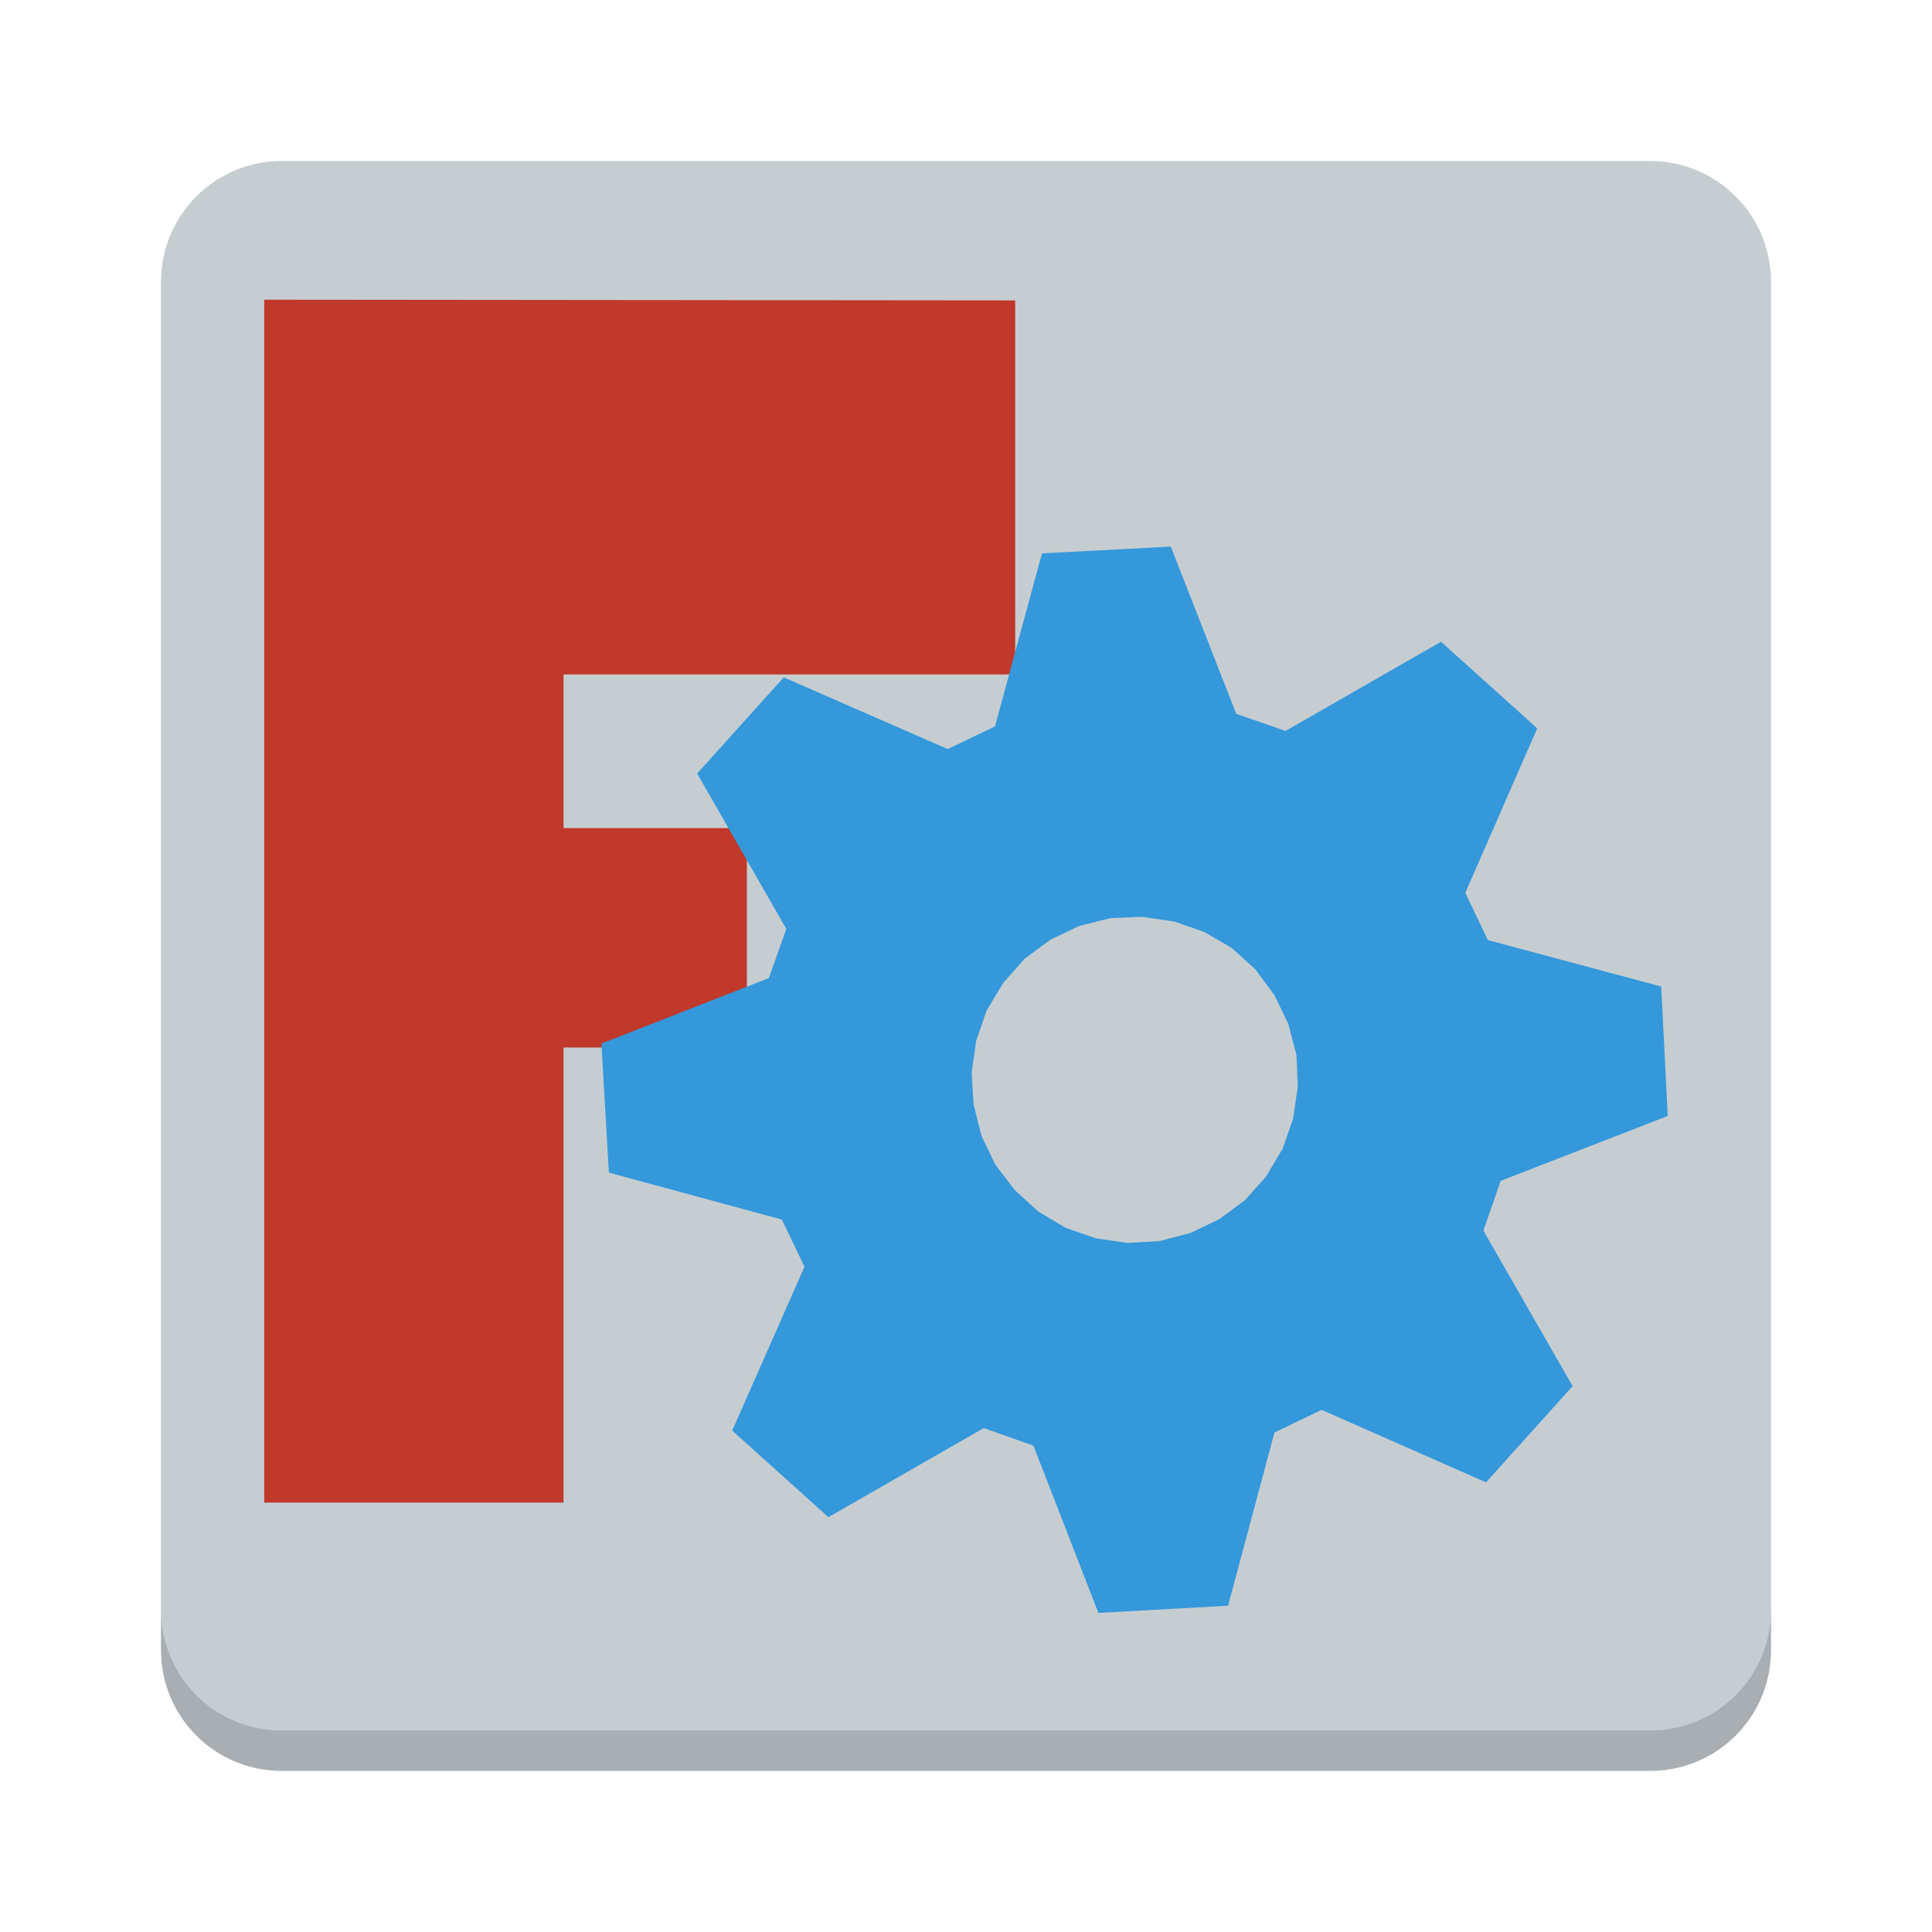
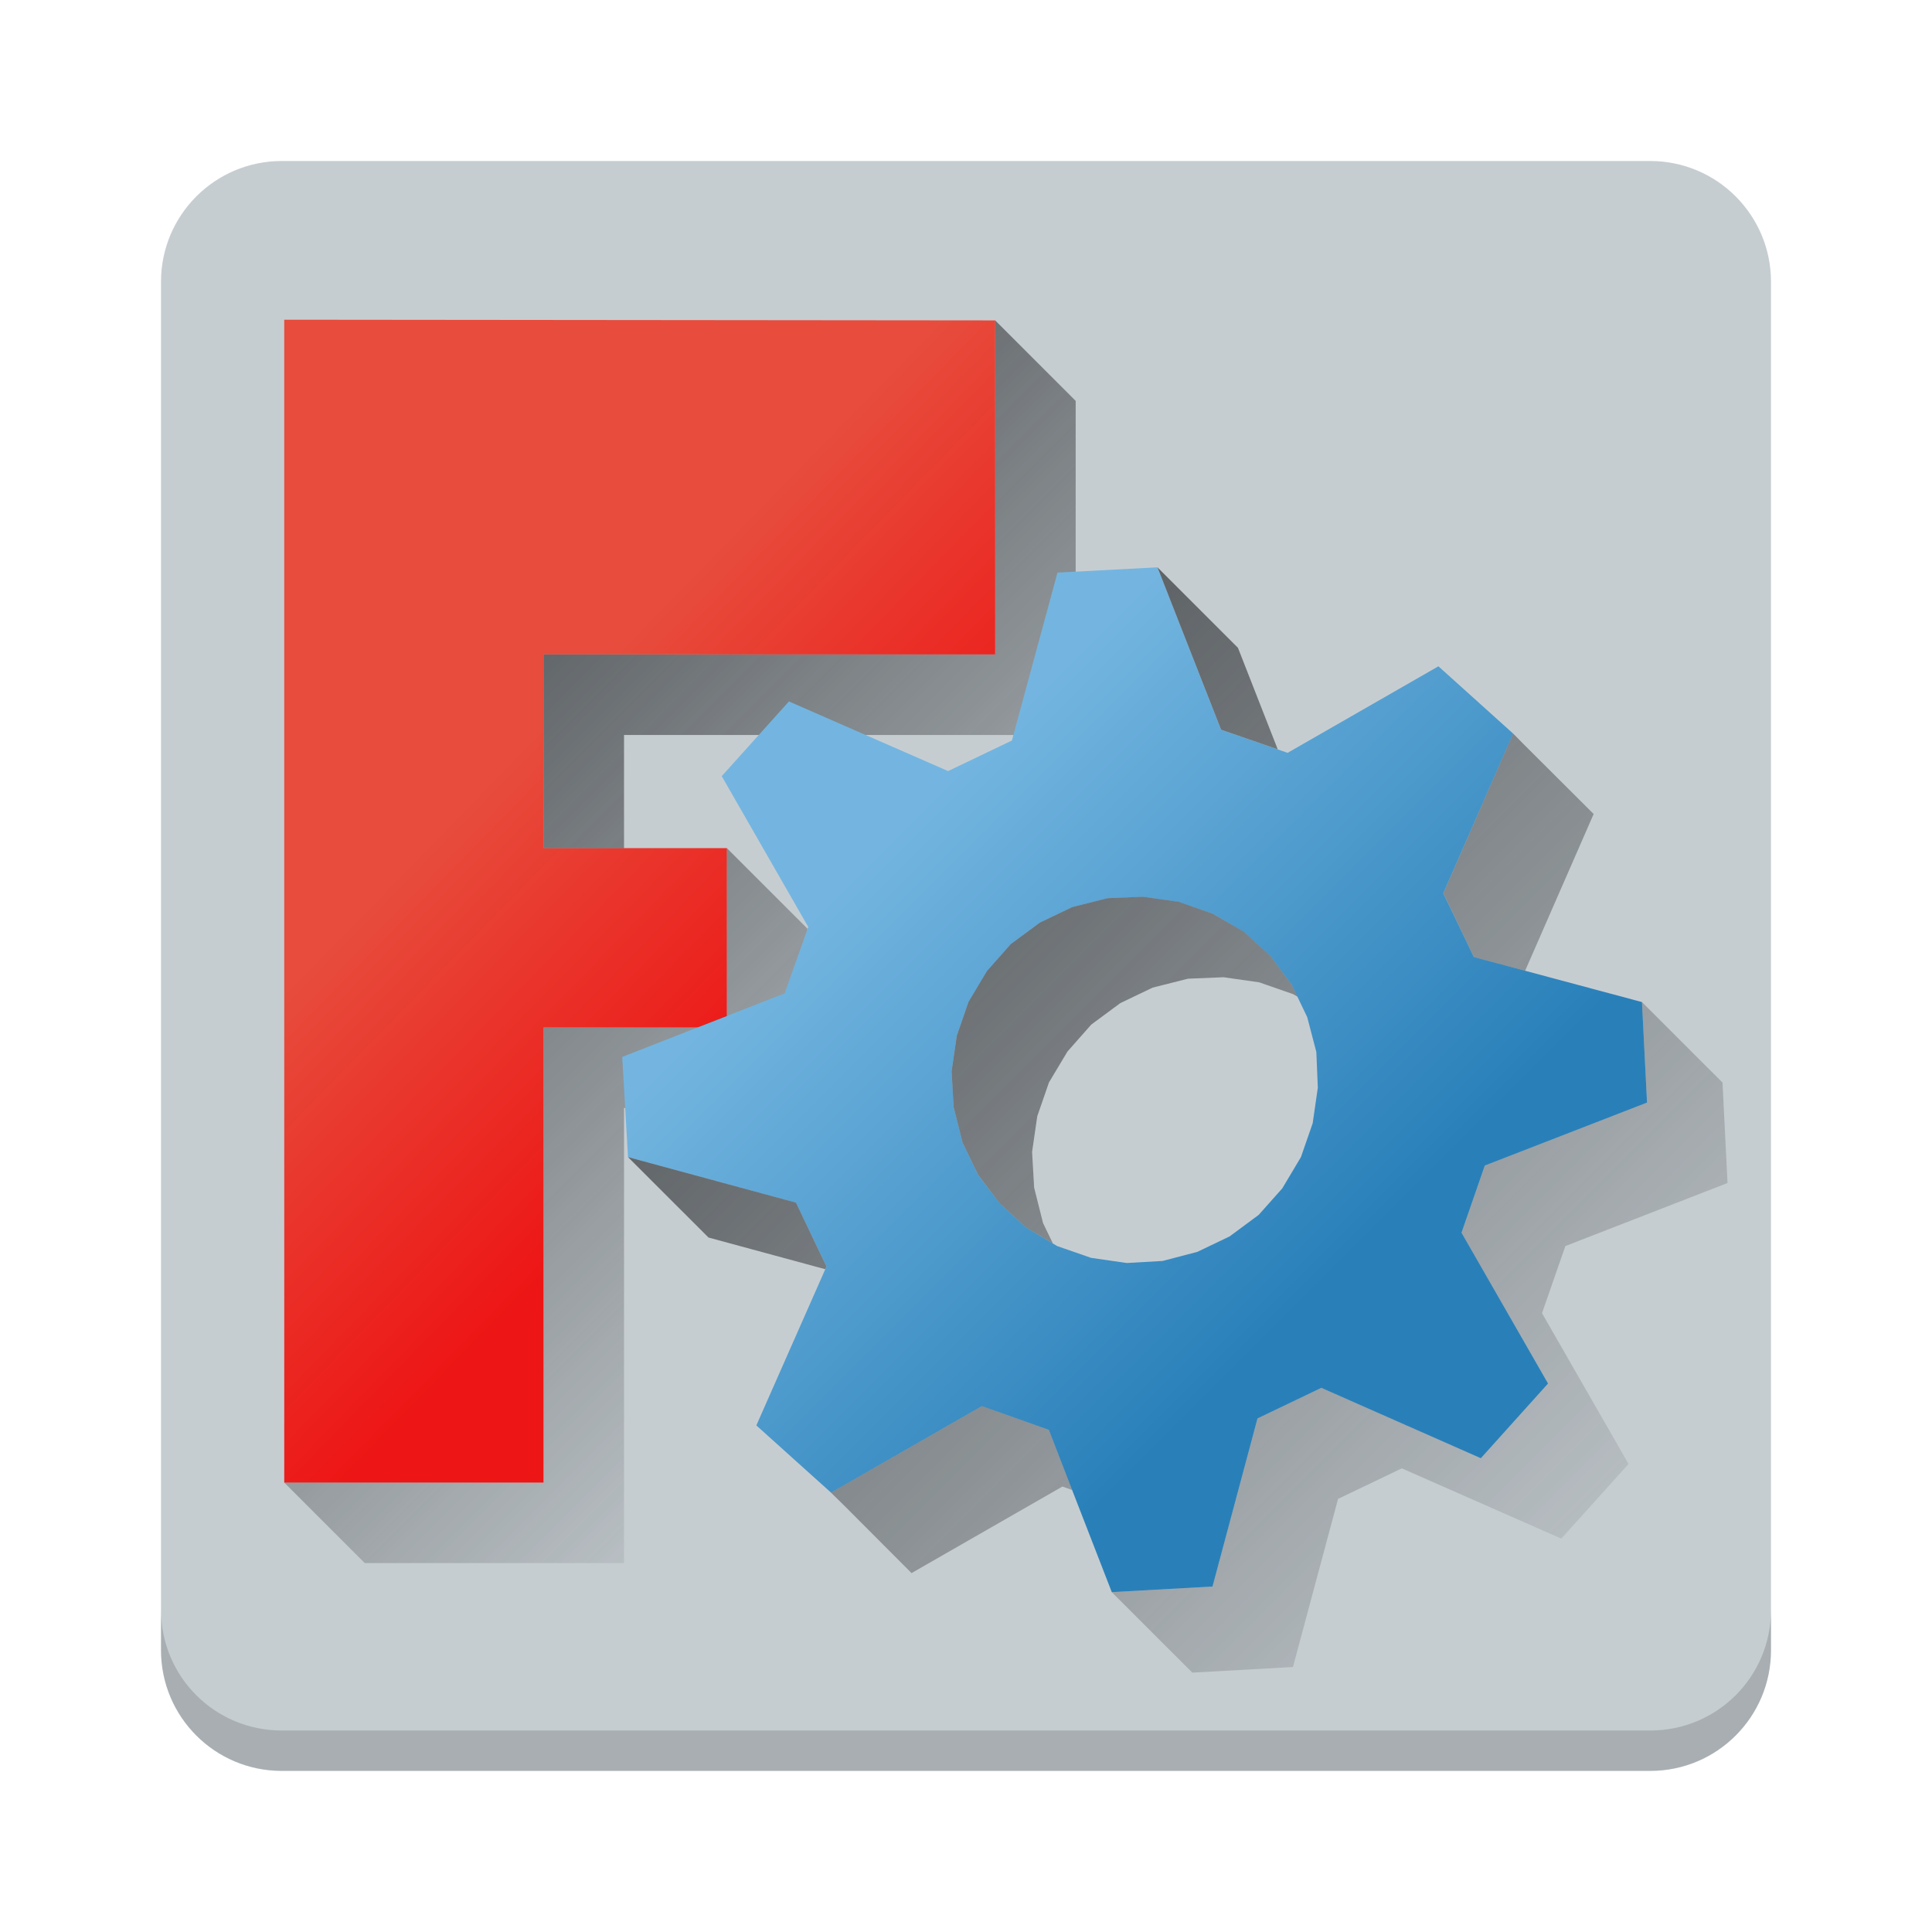
<svg xmlns="http://www.w3.org/2000/svg" xmlns:xlink="http://www.w3.org/1999/xlink" width="48" height="48" version="1.1" id="svg46">
  <defs id="defs26">
+     <linearGradient id="linearGradient74">
+       <stop style="stop-color:#2980b9;stop-opacity:1" offset="0" id="stop70" />
+       <stop style="stop-color:#73b5e0;stop-opacity:1" offset="1" id="stop72" />
+     </linearGradient>
+     <linearGradient id="linearGradient66">
+       <stop style="stop-color:#e74c3c;stop-opacity:1;" offset="0" id="stop62" />
+       <stop style="stop-color:#ed1515;stop-opacity:1" offset="1" id="stop64" />
+     </linearGradient>
    <linearGradient id="a" y1="543.77" x1="407.63" y2="504.13" x2="407.69" gradientUnits="userSpaceOnUse" gradientTransform="translate(-384.57,-499.8)" spreadMethod="pad">
      <stop stop-color="#c6cdd1" id="stop2" />
      <stop offset="1" stop-color="#e0e5e7" id="stop4" />
    </linearGradient>
    <linearGradient id="d" y1="26.03" x1="29.439" y2="35.796" x2="38.26" gradientUnits="userSpaceOnUse">
      <stop stop-color="#292c2f" id="stop7" />
      <stop offset="1" stop-color="#292c2f" stop-opacity="0" id="stop9" />
    </linearGradient>
    <linearGradient id="LO" gradientUnits="userSpaceOnUse" x1="319.208" y1="235.149" x2="657.653" y2="269.494">
      <stop style="stop-color:#e54c18" offset="0" id="stop12" />
      <stop style="stop-color:#fec350" offset="1" id="stop14" />
    </linearGradient>
    <linearGradient xlink:href="#a" id="linearGradient4574" x1="25" y1="44" x2="25" y2="4" gradientUnits="userSpaceOnUse" />
    <linearGradient xlink:href="#a-5" id="linearGradient4582" x1="10.973" y1="24" x2="36.937" y2="24" gradientUnits="userSpaceOnUse" gradientTransform="matrix(1.001412,0,0,1.002566,0.01122552,0.4383738)" />
    <linearGradient xlink:href="#d" id="linearGradient4584" gradientUnits="userSpaceOnUse" x1="29.439" y1="26.03" x2="38.26" y2="35.796" gradientTransform="translate(34.57627,26.44068)" />
    <linearGradient xlink:href="#LO" id="linearGradient4586" gradientUnits="userSpaceOnUse" gradientTransform="matrix(0.08823783,0,0,0.08717268,-18.92121,3.39146)" x1="319.208" y1="235.149" x2="657.653" y2="269.494" />
    <linearGradient gradientUnits="userSpaceOnUse" x2="0" y2="503.8" y1="542.8" id="a-5">
      <stop stop-color="#2a2c2f" id="stop21" />
      <stop stop-color="#424649" offset="1" id="stop23" />
    </linearGradient>
    <linearGradient gradientTransform="translate(-0.1368162,0.08656289)" xlink:href="#d-3" id="linearGradient4205" x1="388.571" y1="523.798" x2="428.571" y2="523.798" gradientUnits="userSpaceOnUse" />
    <linearGradient gradientTransform="matrix(1.25 0 0 1.26667-92.14-151.08)" gradientUnits="userSpaceOnUse" x2="392.9" y2="546.58" x1="400.57" y1="537.6" id="d-3">
      <stop stop-color="#ffc35a" id="stop1129" />
      <stop stop-color="#faae2a" offset="1" id="stop1131" />
    </linearGradient>
    <linearGradient gradientTransform="matrix(1.25,0,0,1.26667,-92.14,-151.08)" gradientUnits="userSpaceOnUse" x2="386.57" y2="540.75" x1="390.57" y1="535.36" id="f">
      <stop stop-color="#fdbc4b" id="stop1134" />
      <stop stop-color="#dde341" offset="1" id="stop1136" />
    </linearGradient>
    <linearGradient id="c-5" y1="13" x1="13" y2="31" x2="31" gradientUnits="userSpaceOnUse" gradientTransform="translate(395.1035,494.8611)" xlink:href="#f">
      <stop stop-color="#383e51" id="stop1139" />
      <stop offset="1" stop-color="#655c6f" stop-opacity="0" id="stop1141" />
    </linearGradient>
    <linearGradient gradientTransform="matrix(0.1973433,0,0,-0.1982355,44.54065,344.0291)" y2="666.568" x2="-460.233" y1="370.539" x1="-460.233" gradientUnits="userSpaceOnUse" id="rect3438-6-0-6-7-2_60_-80">
      <stop id="stop29185" style="stop-color:#000000" offset="0" />
      <stop id="stop29187" style="stop-color:#000000;stop-opacity:0.588" offset="1" />
    </linearGradient>
    <linearGradient gradientTransform="matrix(0.1956185,0,0,-0.1966296,42.16232,343.258)" y2="668.217" x2="-452.133" y1="371.534" x1="-452.133" gradientUnits="userSpaceOnUse" id="rect3438-6-0-1-1_60_-262">
      <stop id="stop29191" style="stop-color:#000000" offset="0" />
      <stop id="stop29193" style="stop-color:#000000;stop-opacity:0.588" offset="1" />
    </linearGradient>
    <linearGradient id="a-6" y1="543.8" y2="503.8" x2="0" gradientUnits="userSpaceOnUse">
      <stop stop-color="#197cf1" id="stop1731" />
      <stop offset="1" stop-color="#20bcfa" id="stop1733" />
    </linearGradient>
    <linearGradient id="b" y1="18.71" x1="22.285" y2="36.633" x2="39.28" gradientUnits="userSpaceOnUse">
      <stop stop-color="#292c2f" id="stop1736" />
      <stop offset="1" stop-color="#292c2f" stop-opacity="0" id="stop1738" />
    </linearGradient>
    <linearGradient y2="32.307" x2="58.95" y1="32.307" x1="5.137" gradientUnits="userSpaceOnUse" id="SVGID_3_" gradientTransform="matrix(0.2645833,0,0,0.2645833,-19.61008,282.5588)">
      <stop id="stop42" style="stop-color:#3CA9B0" offset="0" />
      <stop id="stop44" style="stop-color:#1C6C73" offset="0.997" />
    </linearGradient>
    <linearGradient id="linearGradient3682">
      <stop id="stop3684" offset="0" style="stop-color:#ff6d0f;stop-opacity:1;" />
      <stop id="stop3686" offset="1" style="stop-color:#ff1000;stop-opacity:1;" />
    </linearGradient>
    <linearGradient id="linearGradient3864">
      <stop style="stop-color:#71b2f8;stop-opacity:1;" offset="0" id="stop3866" />
      <stop style="stop-color:#002795;stop-opacity:1;" offset="1" id="stop3868" />
    </linearGradient>
+     <linearGradient xlink:href="#linearGradient66" id="linearGradient68" x1="13.663" y1="17.87" x2="20.611" y2="24.656" gradientUnits="userSpaceOnUse" />
+     <linearGradient xlink:href="#linearGradient74" id="linearGradient76" x1="31.93" y1="32.811" x2="21.014" y2="21.895" gradientUnits="userSpaceOnUse" />
+     <linearGradient xlink:href="#d" id="linearGradient987" x1="11.033" y1="10.966" x2="41.698" y2="41.632" gradientUnits="userSpaceOnUse" />
+     <linearGradient xlink:href="#d" id="linearGradient989" x1="2.757" y1="10.29" x2="25.413" y2="32.945" gradientUnits="userSpaceOnUse" />
  </defs>
  <rect style="fill:url(#linearGradient4574);fill-opacity:1.0" width="40" height="40" x="4" y="4" rx="3" id="rect28" />
  <g style="font-size:12.666px" font-size="12.666" transform="translate(-384.57,-499.8)" id="g32">
    <text style="font-family:'Droid Sans'" y="132.19" x="730.88" id="text30" />
  </g>
  <rect style="opacity:0.407;fill:#000cff" height="0" width=".045" y="22.53" x="45.98" id="rect36" />
  <path id="path38" d="m 4,39.994 v 1 c 0,1.662 1.338,3 3,3 H 41 c 1.662,0 3,-1.338 3,-3 v -1 c 0,1.662 -1.338,3 -3,3 H 7 c -1.662,0 -3,-1.338 -3,-3" style="opacity:0.15" />
-   <path id="path40" d="m 72.004,46.926 c 0,0 2.631,3.833 1.677,7.621 -0.537,2.131 -3.529,3.588 -5.53,5.957 -3.083,3.647 -20.892,0.361 -22.709,-1.859 l 3.035,3.115 -2.611,2.672 5.71,6.009 24.003,0.003 c 1.662,2.08e-4 3,-1.338 3,-3 V 54.62 Z" style="opacity:0.2;fill:url(#linearGradient4584)" />
-   <path id="rect3663-0" d="M 7.062,7.943 V 36.834 H 13.504 V 25.528 h 4.555 v -4.457 H 13.504 V 16.26 H 24.725 V 7.96 Z" style="display:inline;overflow:visible;visibility:visible;opacity:1;fill:#c0392b;fill-opacity:1;fill-rule:evenodd;stroke:#c0392b;stroke-width:0.994;stroke-linecap:butt;stroke-linejoin:miter;stroke-miterlimit:4;stroke-dasharray:none;stroke-dashoffset:0;stroke-opacity:1;marker:none;marker-start:none;marker-mid:none;marker-end:none;enable-background:accumulate" />
-   <path id="path3659-4" d="m 35.737,16.554 -3.747,2.15 -1.655,-0.574 -1.579,-4.035 -2.483,0.131 -1.133,4.172 -1.585,0.759 -3.954,-1.73 -1.67,1.856 2.15,3.747 -0.587,1.65 -4.035,1.579 0.144,2.488 4.172,1.133 0.759,1.585 -1.743,3.949 1.856,1.67 3.747,-2.15 1.663,0.592 1.565,4.03 2.502,-0.139 1.119,-4.177 1.585,-0.759 3.963,1.748 1.67,-1.856 -2.15,-3.747 0.579,-1.668 4.03,-1.565 -0.126,-2.497 -4.177,-1.119 -0.759,-1.585 1.735,-3.967 z m -5.612,6.145 0.769,0.446 0.666,0.604 0.534,0.721 0.384,0.802 0.226,0.864 0.037,0.886 -0.128,0.885 -0.292,0.841 -0.464,0.778 -0.586,0.658 -0.721,0.534 -0.802,0.384 -0.864,0.226 -0.891,0.051 -0.885,-0.128 -0.841,-0.292 -0.778,-0.464 -0.653,-0.599 -0.538,-0.708 -0.384,-0.802 -0.221,-0.878 -0.051,-0.891 0.128,-0.885 0.292,-0.841 0.46,-0.764 0.591,-0.671 0.721,-0.534 0.802,-0.384 0.878,-0.221 0.886,-0.037 0.885,0.128 z" style="display:inline;overflow:visible;visibility:visible;opacity:1;fill:#3498db;fill-opacity:1;fill-rule:evenodd;stroke:#3498db;stroke-width:0.994;stroke-linecap:butt;stroke-linejoin:miter;stroke-miterlimit:4;stroke-dasharray:none;stroke-dashoffset:0;stroke-opacity:1;marker:none;marker-start:none;marker-mid:none;marker-end:none;enable-background:accumulate" />
+   <path id="rect3663-0" d="M 7.062,7.943 V 36.834 H 13.504 V 25.528 h 4.555 v -4.457 H 13.504 V 16.26 H 24.725 V 7.96 Z" style="display:inline;overflow:visible;visibility:visible;opacity:1;fill:url(#linearGradient68);fill-opacity:1;fill-rule:evenodd;stroke:none;stroke-width:0.994;stroke-linecap:butt;stroke-linejoin:miter;stroke-miterlimit:4;stroke-dasharray:none;stroke-dashoffset:0;stroke-opacity:1;marker:none;marker-start:none;marker-mid:none;marker-end:none;enable-background:accumulate" />
+   <path style="display:inline;overflow:visible;visibility:visible;opacity:1;fill:url(#linearGradient989);fill-opacity:1;fill-rule:evenodd;stroke:none;stroke-width:0.994;stroke-linecap:butt;stroke-linejoin:miter;stroke-miterlimit:4;stroke-dasharray:none;stroke-dashoffset:0;stroke-opacity:1;marker:none;marker-start:none;marker-mid:none;marker-end:none;enable-background:accumulate" d="m 24.725,7.96 2.2e-5,8.301 H 13.504 v 4.811 h 2 V 18.261 H 26.725 V 9.96 Z m -6.666,13.112 -9.3e-5,4.161 -0.737,0.296 -3.817,0 v 11.305 l -6.442,0.001 1.999,1.999 H 15.504 V 27.528 h 4.555 v -4.457 z" id="rect3663-0-2-0" />
+   <path id="path3659-4" d="m 35.737,16.554 -3.747,2.15 -1.655,-0.574 -1.579,-4.035 -2.483,0.131 -1.133,4.172 -1.585,0.759 -3.954,-1.73 -1.67,1.856 2.15,3.747 -0.587,1.65 -4.035,1.579 0.144,2.488 4.172,1.133 0.759,1.585 -1.743,3.949 1.856,1.67 3.747,-2.15 1.663,0.592 1.565,4.03 2.502,-0.139 1.119,-4.177 1.585,-0.759 3.963,1.748 1.67,-1.856 -2.15,-3.747 0.579,-1.668 4.03,-1.565 -0.126,-2.497 -4.177,-1.119 -0.759,-1.585 1.735,-3.967 z m -5.612,6.145 0.769,0.446 0.666,0.604 0.534,0.721 0.384,0.802 0.226,0.864 0.037,0.886 -0.128,0.885 -0.292,0.841 -0.464,0.778 -0.586,0.658 -0.721,0.534 -0.802,0.384 -0.864,0.226 -0.891,0.051 -0.885,-0.128 -0.841,-0.292 -0.778,-0.464 -0.653,-0.599 -0.538,-0.708 -0.384,-0.802 -0.221,-0.878 -0.051,-0.891 0.128,-0.885 0.292,-0.841 0.46,-0.764 0.591,-0.671 0.721,-0.534 0.802,-0.384 0.878,-0.221 0.886,-0.037 0.885,0.128 z" style="display:inline;overflow:visible;visibility:visible;opacity:1;fill:url(#linearGradient76);fill-opacity:1;fill-rule:evenodd;stroke:none;stroke-width:0.994;stroke-linecap:butt;stroke-linejoin:miter;stroke-miterlimit:4;stroke-dasharray:none;stroke-dashoffset:0;stroke-opacity:1;marker:none;marker-start:none;marker-mid:none;marker-end:none;enable-background:accumulate" />
+   <path style="display:inline;overflow:visible;visibility:visible;opacity:1;fill:url(#linearGradient987);fill-opacity:1;fill-rule:evenodd;stroke:none;stroke-width:0.994;stroke-linecap:butt;stroke-linejoin:miter;stroke-miterlimit:4;stroke-dasharray:none;stroke-dashoffset:0;stroke-opacity:1;marker:none;marker-start:none;marker-mid:none;marker-end:none;enable-background:accumulate" d="m 30.757,16.095 -2,-2 1.58,4.034 1.408,0.488 z m 7.096,2.393 -0.26,-0.264 -1.733,3.967 0.758,1.586 1.273,0.342 1.703,-3.895 z m -9.454,3.791 -0.885,0.037 -0.877,0.221 -0.803,0.385 -0.721,0.533 -0.592,0.67 -0.459,0.766 -0.291,0.84 -0.129,0.887 0.051,0.889 0.221,0.879 0.385,0.801 0.537,0.709 0.654,0.6 0.668,0.396 -0.244,-0.506 -0.221,-0.879 -0.051,-0.889 0.129,-0.887 0.291,-0.84 0.459,-0.766 0.592,-0.67 0.721,-0.533 0.803,-0.385 0.877,-0.221 0.885,-0.037 0.887,0.127 0.84,0.293 0.109,0.062 -0.141,-0.291 -0.533,-0.721 -0.666,-0.605 -0.77,-0.445 -0.84,-0.293 z m 12.395,2.617 0.126,2.496 -4.029,1.566 -0.58,1.668 2.15,3.746 -1.67,1.855 -3.963,-1.746 -1.584,0.758 -1.121,4.178 -2.502,0.139 2.002,2 2.5,-0.139 1.121,-4.178 1.584,-0.758 3.963,1.746 1.67,-1.855 -2.15,-3.746 0.58,-1.668 4.029,-1.566 -0.125,-2.496 z m -25.192,3.851 2,1.999 2.9,0.787 0.031,-0.068 -0.758,-1.586 z m 8.793,6.186 -3.749,2.151 0.348,0.342 1.653,1.657 3.748,-2.15 0.242,0.086 -0.58,-1.492 z" id="path3659-4-5-7" />
</svg>
